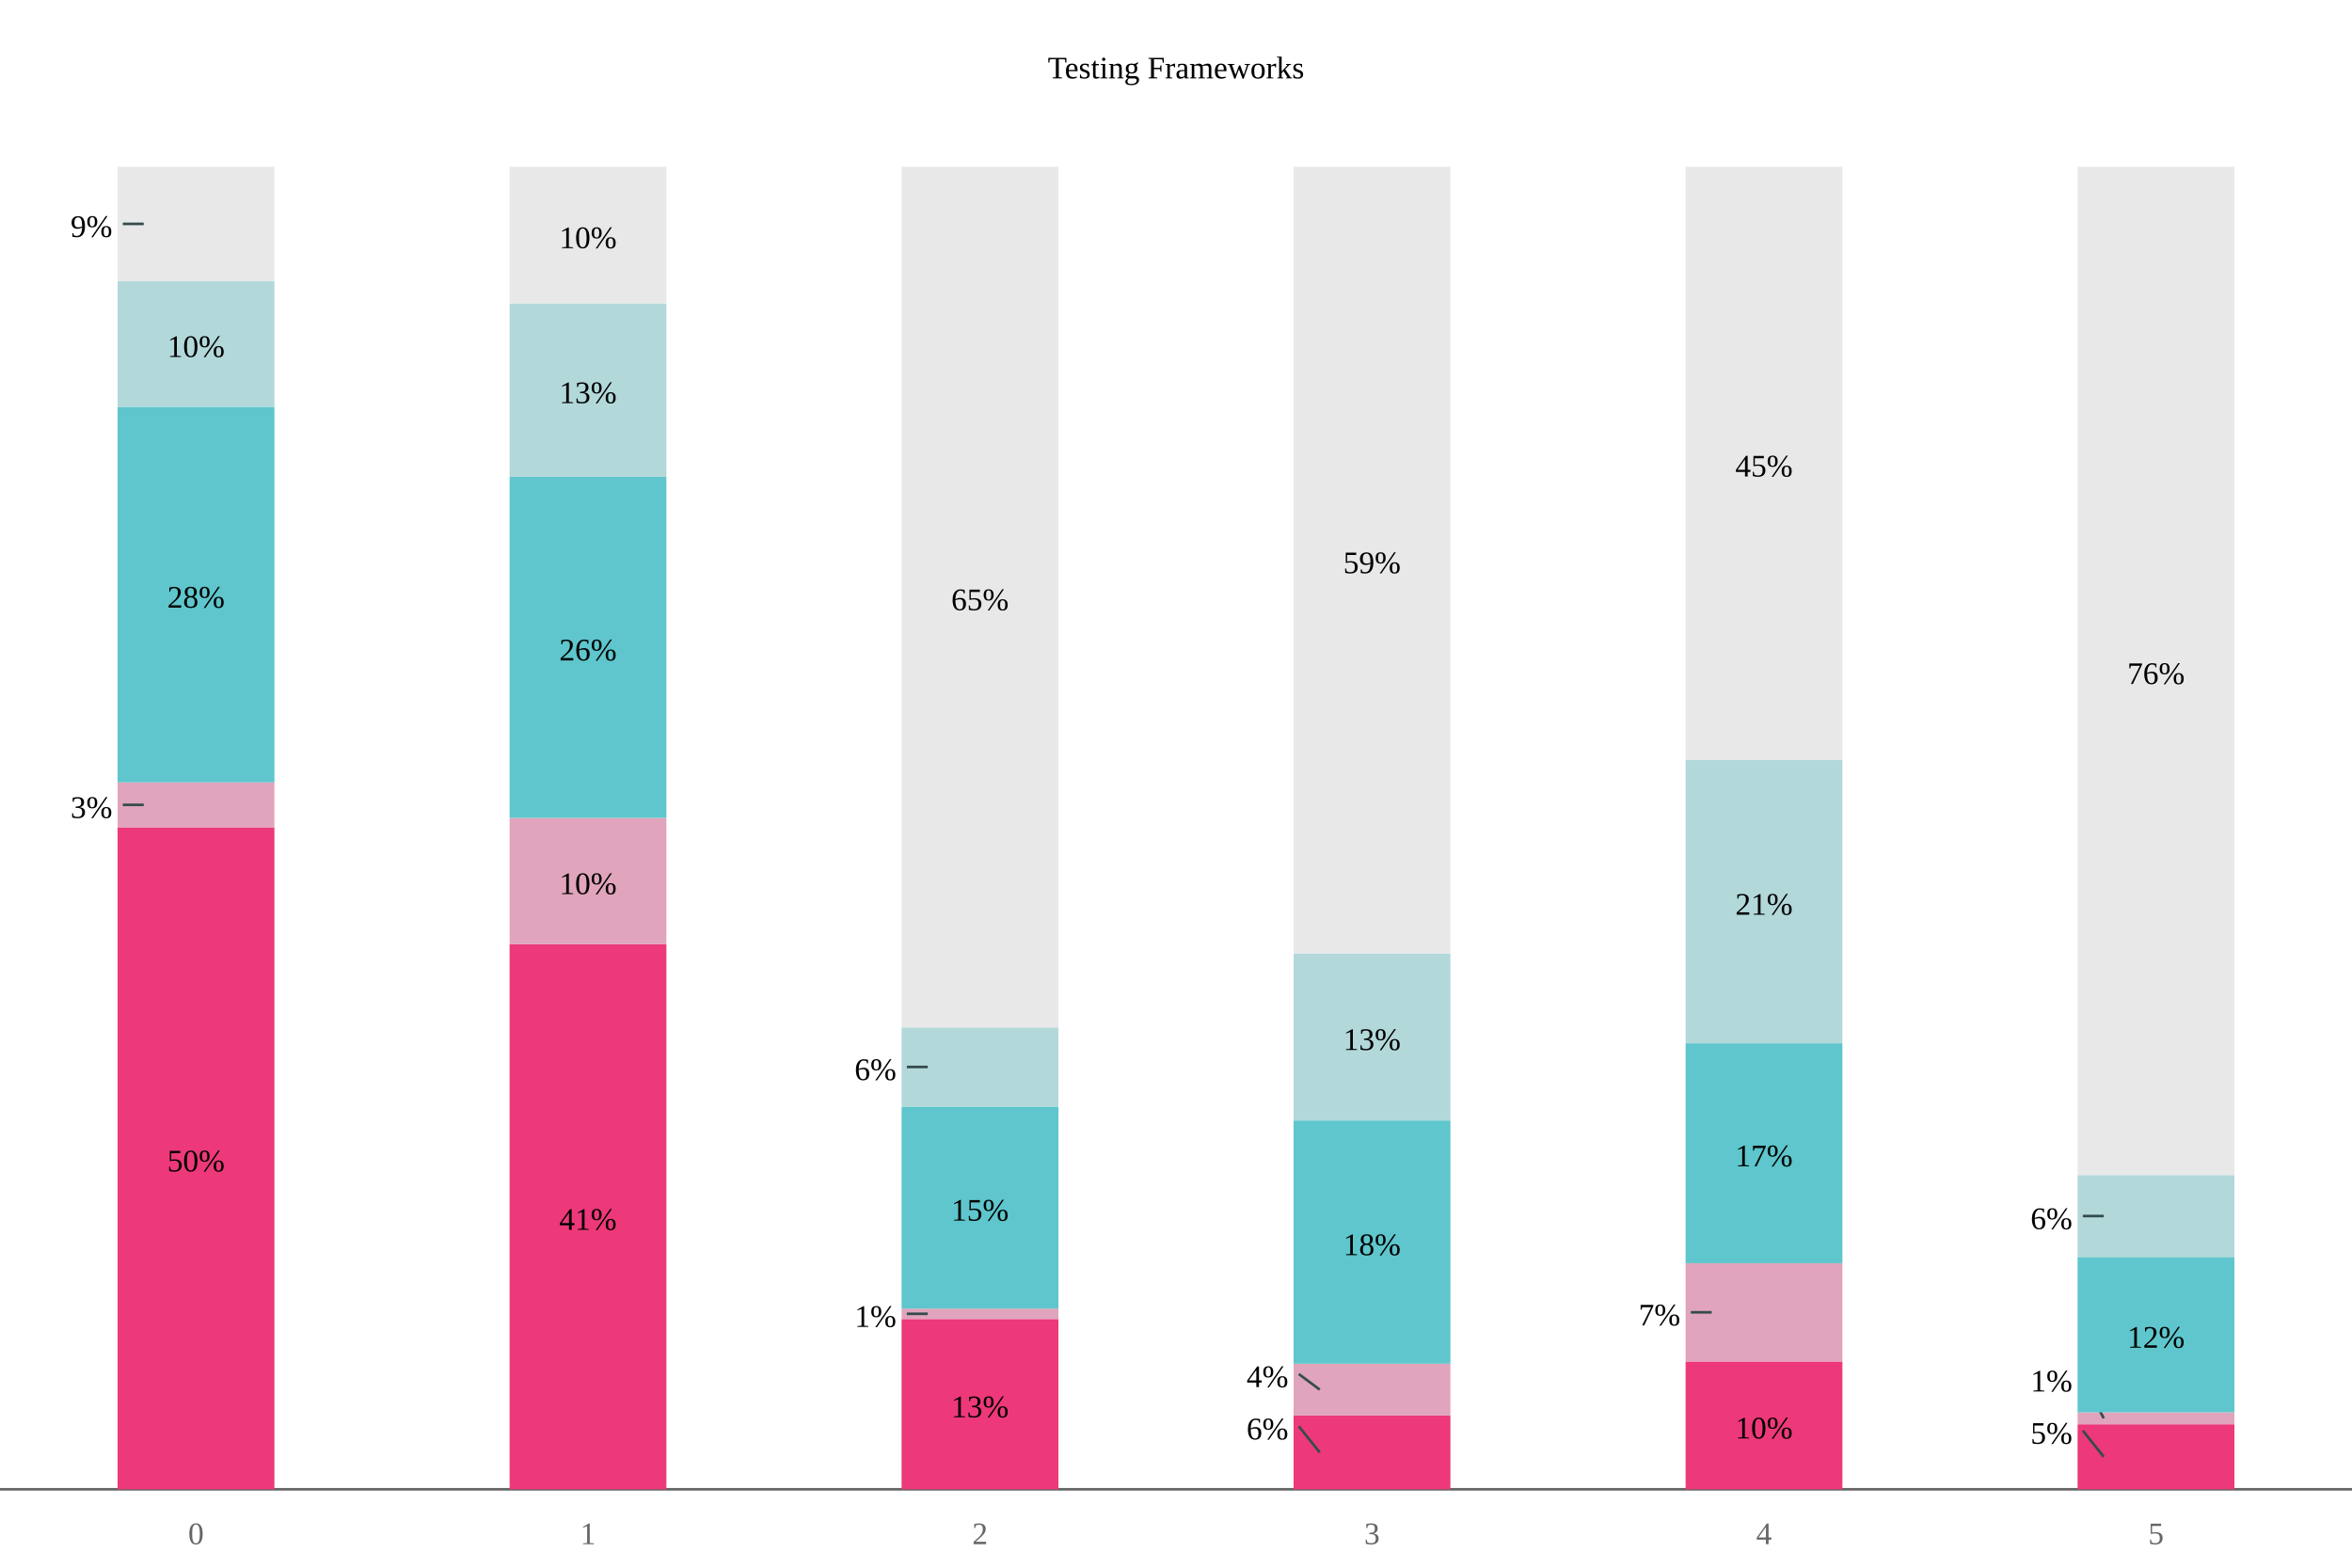
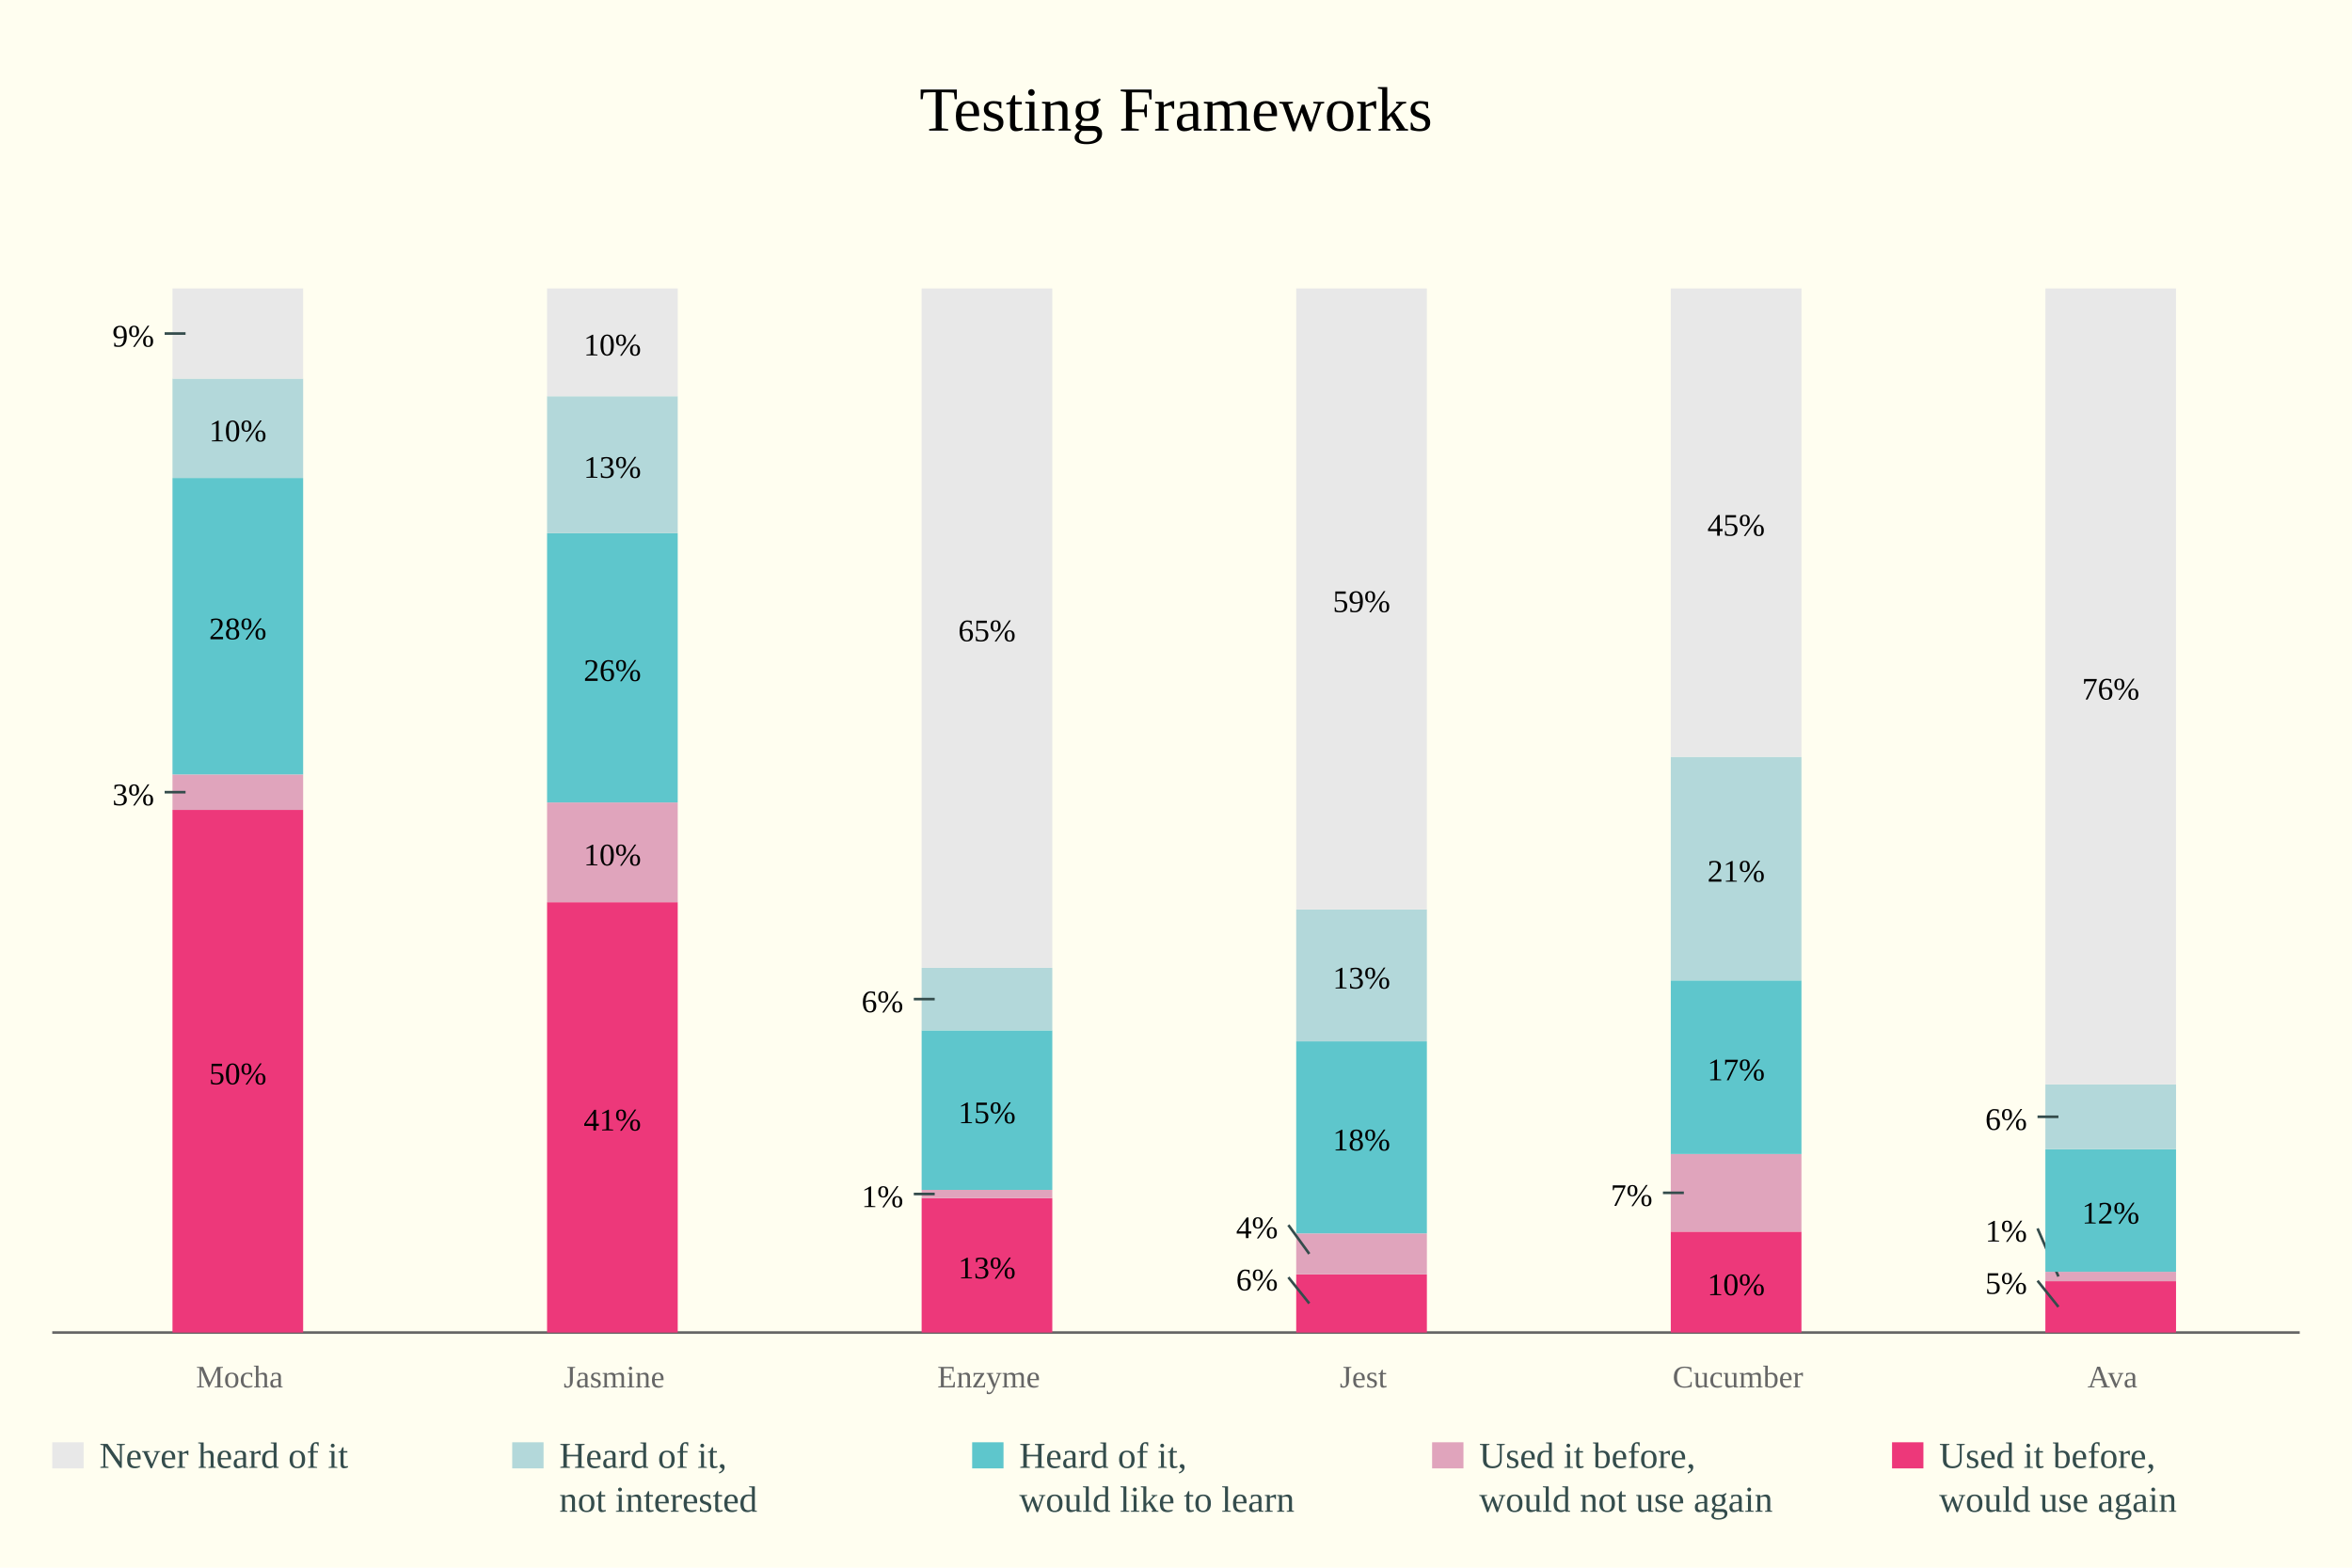
- <svg class="recharts-surface" width="900" height="600" viewbox="0 0 900 600" version="1.1" data-reactid="860">
-   <g class="recharts-layer recharts-x-axis" data-reactid="861">
-     <g class="recharts-layer recharts-cartesian-axis" data-reactid="862">
-       <line class="recharts-cartesian-axis-line" width="900" height="30" x="0" y="570" stroke="#666" fill="none" x1="0" y1="570" x2="900" y2="570" data-reactid="863" />
-       <g class="recharts-cartesian-axis-ticks" data-reactid="864">
-         <g class="recharts-cartesian-axis-tick" data-reactid="865">
-           <text dy="15" text-anchor="middle" width="900" height="30" x="75" y="576" stroke="none" fill="#666" class="recharts-cartesian-axis-tick-value" data-reactid="866">0</text>
-         </g>
-         <g class="recharts-cartesian-axis-tick" data-reactid="867">
-           <text dy="15" text-anchor="middle" width="900" height="30" x="225" y="576" stroke="none" fill="#666" class="recharts-cartesian-axis-tick-value" data-reactid="868">1</text>
-         </g>
-         <g class="recharts-cartesian-axis-tick" data-reactid="869">
-           <text dy="15" text-anchor="middle" width="900" height="30" x="375" y="576" stroke="none" fill="#666" class="recharts-cartesian-axis-tick-value" data-reactid="870">2</text>
-         </g>
-         <g class="recharts-cartesian-axis-tick" data-reactid="871">
-           <text dy="15" text-anchor="middle" width="900" height="30" x="525" y="576" stroke="none" fill="#666" class="recharts-cartesian-axis-tick-value" data-reactid="872">3</text>
-         </g>
-         <g class="recharts-cartesian-axis-tick" data-reactid="873">
-           <text dy="15" text-anchor="middle" width="900" height="30" x="675" y="576" stroke="none" fill="#666" class="recharts-cartesian-axis-tick-value" data-reactid="874">4</text>
-         </g>
-         <g class="recharts-cartesian-axis-tick" data-reactid="875">
-           <text dy="15" text-anchor="middle" width="900" height="30" x="825" y="576" stroke="none" fill="#666" class="recharts-cartesian-axis-tick-value" data-reactid="876">5</text>
+ <svg class="recharts-surface" width="900" height="600" viewbox="0 0 900 600" version="1.1" data-reactid="990">
+   <rect x="0" y="0" width="100%" height="100%" fill="#fffef0" />
+   <g class="recharts-layer recharts-x-axis" data-reactid="991">
+     <g class="recharts-layer recharts-cartesian-axis" data-reactid="992">
+       <line class="recharts-cartesian-axis-line" width="860" height="30" x="20" y="510" stroke="#666" fill="none" x1="20" y1="510" x2="880" y2="510" data-reactid="993" />
+       <g class="recharts-cartesian-axis-ticks" data-reactid="994">
+         <g class="recharts-cartesian-axis-tick" data-reactid="995">
+           <text dy="15" text-anchor="middle" width="860" height="30" x="91.667" y="516" stroke="none" fill="#666" class="recharts-cartesian-axis-tick-value" data-reactid="996">Mocha</text>
+         </g>
+         <g class="recharts-cartesian-axis-tick" data-reactid="997">
+           <text dy="15" text-anchor="middle" width="860" height="30" x="235" y="516" stroke="none" fill="#666" class="recharts-cartesian-axis-tick-value" data-reactid="998">Jasmine</text>
+         </g>
+         <g class="recharts-cartesian-axis-tick" data-reactid="999">
+           <text dy="15" text-anchor="middle" width="860" height="30" x="378.333" y="516" stroke="none" fill="#666" class="recharts-cartesian-axis-tick-value" data-reactid="1000">Enzyme</text>
+         </g>
+         <g class="recharts-cartesian-axis-tick" data-reactid="1001">
+           <text dy="15" text-anchor="middle" width="860" height="30" x="521.667" y="516" stroke="none" fill="#666" class="recharts-cartesian-axis-tick-value" data-reactid="1002">Jest</text>
+         </g>
+         <g class="recharts-cartesian-axis-tick" data-reactid="1003">
+           <text dy="15" text-anchor="middle" width="860" height="30" x="665" y="516" stroke="none" fill="#666" class="recharts-cartesian-axis-tick-value" data-reactid="1004">Cucumber</text>
+         </g>
+         <g class="recharts-cartesian-axis-tick" data-reactid="1005">
+           <text dy="15" text-anchor="middle" width="860" height="30" x="808.333" y="516" stroke="none" fill="#666" class="recharts-cartesian-axis-tick-value" data-reactid="1006">Ava</text>
        </g>
      </g>
    </g>
  </g>
-   <g class="recharts-layer recharts-bar-graphical" data-reactid="877">
-     <g class="recharts-layer recharts-bar use-again" data-reactid="878">
-       <g class="recharts-layer recharts-bar-rectangles" data-reactid="879">
-         <g style="transform-origin:center bottom;" data-reactid="880">
-           <path fill="#ed387a" x="45" y="316.635" width="60" height="253.365" stroke="none" stroke-width="1" stroke-dasharray="none" class="recharts-rectangle recharts-bar-rectangle" d="M 45,316.635 h 60 v 253.365 h -60 Z" data-reactid="881" />
-         </g>
-         <g style="transform-origin:center bottom;" data-reactid="882">
-           <path fill="#ed387a" x="195" y="361.38" width="60" height="208.62" stroke="none" stroke-width="1" stroke-dasharray="none" class="recharts-rectangle recharts-bar-rectangle" d="M 195,361.38 h 60 v 208.62 h -60 Z" data-reactid="883" />
-         </g>
-         <g style="transform-origin:center bottom;" data-reactid="884">
-           <path fill="#ed387a" x="345" y="504.83" width="60" height="65.17" stroke="none" stroke-width="1" stroke-dasharray="none" class="recharts-rectangle recharts-bar-rectangle" d="M 345,504.83 h 60 v 65.17 h -60 Z" data-reactid="885" />
-         </g>
-         <g style="transform-origin:center bottom;" data-reactid="886">
-           <path fill="#ed387a" x="495" y="541.785" width="60" height="28.215" stroke="none" stroke-width="1" stroke-dasharray="none" class="recharts-rectangle recharts-bar-rectangle" d="M 495,541.785 h 60 v 28.215 h -60 Z" data-reactid="887" />
-         </g>
-         <g style="transform-origin:center bottom;" data-reactid="888">
-           <path fill="#ed387a" x="645" y="521.075" width="60" height="48.925" stroke="none" stroke-width="1" stroke-dasharray="none" class="recharts-rectangle recharts-bar-rectangle" d="M 645,521.075 h 60 v 48.925 h -60 Z" data-reactid="889" />
-         </g>
-         <g style="transform-origin:center bottom;" data-reactid="890">
-           <path fill="#ed387a" x="795" y="545.11" width="60" height="24.89" stroke="none" stroke-width="1" stroke-dasharray="none" class="recharts-rectangle recharts-bar-rectangle" d="M 795,545.11 h 60 v 24.89 h -60 Z" data-reactid="891" />
-         </g>
-       </g>
-       <g class="recharts-layer recharts-bar-rectangle-labels" data-reactid="892">
-         <g class="recharts-layer recharts-bar-labels" data-reactid="893">
-           <g class="recharts-cartesian-bar-label" data-reactid="894">
-             <text class="label" x="75" y="448.317" text-anchor="middle" data-reactid="895">50%</text>
-           </g>
-           <g class="recharts-cartesian-bar-label" data-reactid="896">
-             <text class="label" x="225" y="470.69" text-anchor="middle" data-reactid="897">41%</text>
-           </g>
-           <g class="recharts-cartesian-bar-label" data-reactid="898">
-             <text class="label" x="375" y="542.415" text-anchor="middle" data-reactid="899">13%</text>
-           </g>
-           <g class="recharts-cartesian-bar-label" data-reactid="900">
-             <text class="label" x="485" y="550.892" text-anchor="middle" data-reactid="901">6%</text>
-             <line x1="497" y1="545.892" x2="505" y2="555.892" stroke="#344c4c" stroke-width="1" data-reactid="902" />
-           </g>
-           <g class="recharts-cartesian-bar-label" data-reactid="903">
-             <text class="label" x="675" y="550.538" text-anchor="middle" data-reactid="904">10%</text>
-           </g>
-           <g class="recharts-cartesian-bar-label" data-reactid="905">
-             <text class="label" x="785" y="552.555" text-anchor="middle" data-reactid="906">5%</text>
-             <line x1="797" y1="547.555" x2="805" y2="557.555" stroke="#344c4c" stroke-width="1" data-reactid="907" />
-           </g>
-         </g>
-       </g>
-     </g>
-     <g class="recharts-layer recharts-bar not-use-again" data-reactid="908">
-       <g class="recharts-layer recharts-bar-rectangles" data-reactid="909">
-         <g style="transform-origin:center bottom;" data-reactid="910">
-           <path fill="#e0a4bc" x="45" y="299.44" width="60" height="17.195" stroke="none" stroke-width="1" stroke-dasharray="none" class="recharts-rectangle recharts-bar-rectangle" d="M 45,299.44 h 60 v 17.195 h -60 Z" data-reactid="911" />
-         </g>
-         <g style="transform-origin:center bottom;" data-reactid="912">
-           <path fill="#e0a4bc" x="195" y="313.025" width="60" height="48.355" stroke="none" stroke-width="1" stroke-dasharray="none" class="recharts-rectangle recharts-bar-rectangle" d="M 195,313.025 h 60 v 48.355 h -60 Z" data-reactid="913" />
-         </g>
-         <g style="transform-origin:center bottom;" data-reactid="914">
-           <path fill="#e0a4bc" x="345" y="500.84" width="60" height="3.99" stroke="none" stroke-width="1" stroke-dasharray="none" class="recharts-rectangle recharts-bar-rectangle" d="M 345,500.84 h 60 v 3.99 h -60 Z" data-reactid="915" />
-         </g>
-         <g style="transform-origin:center bottom;" data-reactid="916">
-           <path fill="#e0a4bc" x="495" y="521.93" width="60" height="19.855" stroke="none" stroke-width="1" stroke-dasharray="none" class="recharts-rectangle recharts-bar-rectangle" d="M 495,521.93 h 60 v 19.855 h -60 Z" data-reactid="917" />
-         </g>
-         <g style="transform-origin:center bottom;" data-reactid="918">
-           <path fill="#e0a4bc" x="645" y="483.455" width="60" height="37.62" stroke="none" stroke-width="1" stroke-dasharray="none" class="recharts-rectangle recharts-bar-rectangle" d="M 645,483.455 h 60 v 37.62 h -60 Z" data-reactid="919" />
-         </g>
-         <g style="transform-origin:center bottom;" data-reactid="920">
-           <path fill="#e0a4bc" x="795" y="540.55" width="60" height="4.56" stroke="none" stroke-width="1" stroke-dasharray="none" class="recharts-rectangle recharts-bar-rectangle" d="M 795,540.55 h 60 v 4.56 h -60 Z" data-reactid="921" />
-         </g>
-       </g>
-       <g class="recharts-layer recharts-bar-rectangle-labels" data-reactid="922">
-         <g class="recharts-layer recharts-bar-labels" data-reactid="923">
-           <g class="recharts-cartesian-bar-label" data-reactid="924">
-             <text class="label" x="35" y="313.038" text-anchor="middle" data-reactid="925">3%</text>
-             <line x1="47" y1="308.038" x2="55" y2="308.038" stroke="#344c4c" stroke-width="1" data-reactid="926" />
-           </g>
-           <g class="recharts-cartesian-bar-label" data-reactid="927">
-             <text class="label" x="225" y="342.202" text-anchor="middle" data-reactid="928">10%</text>
-           </g>
-           <g class="recharts-cartesian-bar-label" data-reactid="929">
-             <text class="label" x="335" y="507.835" text-anchor="middle" data-reactid="930">1%</text>
-             <line x1="347" y1="502.835" x2="355" y2="502.835" stroke="#344c4c" stroke-width="1" data-reactid="931" />
-           </g>
-           <g class="recharts-cartesian-bar-label" data-reactid="932">
-             <text class="label" x="485" y="530.892" text-anchor="middle" data-reactid="933">4%</text>
-             <line x1="497" y1="525.892" x2="505" y2="531.857" stroke="#344c4c" stroke-width="1" data-reactid="934" />
-           </g>
-           <g class="recharts-cartesian-bar-label" data-reactid="935">
-             <text class="label" x="635" y="507.265" text-anchor="middle" data-reactid="936">7%</text>
-             <line x1="647" y1="502.265" x2="655" y2="502.265" stroke="#344c4c" stroke-width="1" data-reactid="937" />
-           </g>
-           <g class="recharts-cartesian-bar-label" data-reactid="938">
-             <text class="label" x="785" y="532.555" text-anchor="middle" data-reactid="939">1%</text>
-             <line x1="797" y1="527.555" x2="805" y2="542.83" stroke="#344c4c" stroke-width="1" data-reactid="940" />
-           </g>
-         </g>
-       </g>
-     </g>
-     <g class="recharts-layer recharts-bar want-to-learn" data-reactid="941">
-       <g class="recharts-layer recharts-bar-rectangles" data-reactid="942">
-         <g style="transform-origin:center bottom;" data-reactid="943">
-           <path fill="#5ec6cc" x="45" y="155.705" width="60" height="143.735" stroke="none" stroke-width="1" stroke-dasharray="none" class="recharts-rectangle recharts-bar-rectangle" d="M 45,155.705 h 60 v 143.735 h -60 Z" data-reactid="944" />
-         </g>
-         <g style="transform-origin:center bottom;" data-reactid="945">
-           <path fill="#5ec6cc" x="195" y="182.495" width="60" height="130.53" stroke="none" stroke-width="1" stroke-dasharray="none" class="recharts-rectangle recharts-bar-rectangle" d="M 195,182.495 h 60 v 130.53 h -60 Z" data-reactid="946" />
-         </g>
-         <g style="transform-origin:center bottom;" data-reactid="947">
-           <path fill="#5ec6cc" x="345" y="423.51" width="60" height="77.33" stroke="none" stroke-width="1" stroke-dasharray="none" class="recharts-rectangle recharts-bar-rectangle" d="M 345,423.51 h 60 v 77.33 h -60 Z" data-reactid="948" />
-         </g>
-         <g style="transform-origin:center bottom;" data-reactid="949">
-           <path fill="#5ec6cc" x="495" y="428.83" width="60" height="93.1" stroke="none" stroke-width="1" stroke-dasharray="none" class="recharts-rectangle recharts-bar-rectangle" d="M 495,428.83 h 60 v 93.1 h -60 Z" data-reactid="950" />
-         </g>
-         <g style="transform-origin:center bottom;" data-reactid="951">
-           <path fill="#5ec6cc" x="645" y="399.285" width="60" height="84.17" stroke="none" stroke-width="1" stroke-dasharray="none" class="recharts-rectangle recharts-bar-rectangle" d="M 645,399.285 h 60 v 84.17 h -60 Z" data-reactid="952" />
-         </g>
-         <g style="transform-origin:center bottom;" data-reactid="953">
-           <path fill="#5ec6cc" x="795" y="481.08" width="60" height="59.47" stroke="none" stroke-width="1" stroke-dasharray="none" class="recharts-rectangle recharts-bar-rectangle" d="M 795,481.08 h 60 v 59.47 h -60 Z" data-reactid="954" />
-         </g>
-       </g>
-       <g class="recharts-layer recharts-bar-rectangle-labels" data-reactid="955">
-         <g class="recharts-layer recharts-bar-labels" data-reactid="956">
-           <g class="recharts-cartesian-bar-label" data-reactid="957">
-             <text class="label" x="75" y="232.572" text-anchor="middle" data-reactid="958">28%</text>
-           </g>
-           <g class="recharts-cartesian-bar-label" data-reactid="959">
-             <text class="label" x="225" y="252.76" text-anchor="middle" data-reactid="960">26%</text>
-           </g>
-           <g class="recharts-cartesian-bar-label" data-reactid="961">
-             <text class="label" x="375" y="467.175" text-anchor="middle" data-reactid="962">15%</text>
-           </g>
-           <g class="recharts-cartesian-bar-label" data-reactid="963">
-             <text class="label" x="525" y="480.38" text-anchor="middle" data-reactid="964">18%</text>
-           </g>
-           <g class="recharts-cartesian-bar-label" data-reactid="965">
-             <text class="label" x="675" y="446.37" text-anchor="middle" data-reactid="966">17%</text>
-           </g>
-           <g class="recharts-cartesian-bar-label" data-reactid="967">
-             <text class="label" x="825" y="515.815" text-anchor="middle" data-reactid="968">12%</text>
-           </g>
-         </g>
-       </g>
-     </g>
-     <g class="recharts-layer recharts-bar not-interested" data-reactid="969">
-       <g class="recharts-layer recharts-bar-rectangles" data-reactid="970">
-         <g style="transform-origin:center bottom;" data-reactid="971">
-           <path fill="#b3d8da" x="45" y="107.54" width="60" height="48.165" stroke="none" stroke-width="1" stroke-dasharray="none" class="recharts-rectangle recharts-bar-rectangle" d="M 45,107.54 h 60 v 48.165 h -60 Z" data-reactid="972" />
-         </g>
-         <g style="transform-origin:center bottom;" data-reactid="973">
-           <path fill="#b3d8da" x="195" y="116.09" width="60" height="66.405" stroke="none" stroke-width="1" stroke-dasharray="none" class="recharts-rectangle recharts-bar-rectangle" d="M 195,116.09 h 60 v 66.405 h -60 Z" data-reactid="974" />
-         </g>
-         <g style="transform-origin:center bottom;" data-reactid="975">
-           <path fill="#b3d8da" x="345" y="393.205" width="60" height="30.305" stroke="none" stroke-width="1" stroke-dasharray="none" class="recharts-rectangle recharts-bar-rectangle" d="M 345,393.205 h 60 v 30.305 h -60 Z" data-reactid="976" />
-         </g>
-         <g style="transform-origin:center bottom;" data-reactid="977">
-           <path fill="#b3d8da" x="495" y="364.895" width="60" height="63.935" stroke="none" stroke-width="1" stroke-dasharray="none" class="recharts-rectangle recharts-bar-rectangle" d="M 495,364.895 h 60 v 63.935 h -60 Z" data-reactid="978" />
-         </g>
-         <g style="transform-origin:center bottom;" data-reactid="979">
-           <path fill="#b3d8da" x="645" y="290.89" width="60" height="108.395" stroke="none" stroke-width="1" stroke-dasharray="none" class="recharts-rectangle recharts-bar-rectangle" d="M 645,290.89 h 60 v 108.395 h -60 Z" data-reactid="980" />
-         </g>
-         <g style="transform-origin:center bottom;" data-reactid="981">
-           <path fill="#b3d8da" x="795" y="449.73" width="60" height="31.35" stroke="none" stroke-width="1" stroke-dasharray="none" class="recharts-rectangle recharts-bar-rectangle" d="M 795,449.73 h 60 v 31.35 h -60 Z" data-reactid="982" />
-         </g>
-       </g>
-       <g class="recharts-layer recharts-bar-rectangle-labels" data-reactid="983">
-         <g class="recharts-layer recharts-bar-labels" data-reactid="984">
-           <g class="recharts-cartesian-bar-label" data-reactid="985">
-             <text class="label" x="75" y="136.622" text-anchor="middle" data-reactid="986">10%</text>
-           </g>
-           <g class="recharts-cartesian-bar-label" data-reactid="987">
-             <text class="label" x="225" y="154.292" text-anchor="middle" data-reactid="988">13%</text>
-           </g>
-           <g class="recharts-cartesian-bar-label" data-reactid="989">
-             <text class="label" x="335" y="413.358" text-anchor="middle" data-reactid="990">6%</text>
-             <line x1="347" y1="408.358" x2="355" y2="408.358" stroke="#344c4c" stroke-width="1" data-reactid="991" />
-           </g>
-           <g class="recharts-cartesian-bar-label" data-reactid="992">
-             <text class="label" x="525" y="401.862" text-anchor="middle" data-reactid="993">13%</text>
-           </g>
-           <g class="recharts-cartesian-bar-label" data-reactid="994">
-             <text class="label" x="675" y="350.087" text-anchor="middle" data-reactid="995">21%</text>
-           </g>
-           <g class="recharts-cartesian-bar-label" data-reactid="996">
-             <text class="label" x="785" y="470.405" text-anchor="middle" data-reactid="997">6%</text>
-             <line x1="797" y1="465.405" x2="805" y2="465.405" stroke="#344c4c" stroke-width="1" data-reactid="998" />
-           </g>
-         </g>
-       </g>
-     </g>
-     <g class="recharts-layer recharts-bar never-heard" data-reactid="999">
-       <g class="recharts-layer recharts-bar-rectangles" data-reactid="1000">
-         <g style="transform-origin:center bottom;" data-reactid="1001">
-           <path fill="#e8e8e8" x="45" y="63.84" width="60" height="43.7" stroke="none" stroke-width="1" stroke-dasharray="none" class="recharts-rectangle recharts-bar-rectangle" d="M 45,63.84 h 60 v 43.7 h -60 Z" data-reactid="1002" />
-         </g>
-         <g style="transform-origin:center bottom;" data-reactid="1003">
-           <path fill="#e8e8e8" x="195" y="63.84" width="60" height="52.25" stroke="none" stroke-width="1" stroke-dasharray="none" class="recharts-rectangle recharts-bar-rectangle" d="M 195,63.84 h 60 v 52.25 h -60 Z" data-reactid="1004" />
-         </g>
-         <g style="transform-origin:center bottom;" data-reactid="1005">
-           <path fill="#e8e8e8" x="345" y="63.84" width="60" height="329.365" stroke="none" stroke-width="1" stroke-dasharray="none" class="recharts-rectangle recharts-bar-rectangle" d="M 345,63.84 h 60 v 329.365 h -60 Z" data-reactid="1006" />
-         </g>
-         <g style="transform-origin:center bottom;" data-reactid="1007">
-           <path fill="#e8e8e8" x="495" y="63.84" width="60" height="301.055" stroke="none" stroke-width="1" stroke-dasharray="none" class="recharts-rectangle recharts-bar-rectangle" d="M 495,63.84 h 60 v 301.055 h -60 Z" data-reactid="1008" />
-         </g>
-         <g style="transform-origin:center bottom;" data-reactid="1009">
-           <path fill="#e8e8e8" x="645" y="63.84" width="60" height="227.05" stroke="none" stroke-width="1" stroke-dasharray="none" class="recharts-rectangle recharts-bar-rectangle" d="M 645,63.84 h 60 v 227.05 h -60 Z" data-reactid="1010" />
-         </g>
-         <g style="transform-origin:center bottom;" data-reactid="1011">
-           <path fill="#e8e8e8" x="795" y="63.84" width="60" height="385.89" stroke="none" stroke-width="1" stroke-dasharray="none" class="recharts-rectangle recharts-bar-rectangle" d="M 795,63.84 h 60 v 385.89 h -60 Z" data-reactid="1012" />
-         </g>
-       </g>
-       <g class="recharts-layer recharts-bar-rectangle-labels" data-reactid="1013">
-         <g class="recharts-layer recharts-bar-labels" data-reactid="1014">
-           <g class="recharts-cartesian-bar-label" data-reactid="1015">
-             <text class="label" x="35" y="90.69" text-anchor="middle" data-reactid="1016">9%</text>
-             <line x1="47" y1="85.69" x2="55" y2="85.69" stroke="#344c4c" stroke-width="1" data-reactid="1017" />
-           </g>
-           <g class="recharts-cartesian-bar-label" data-reactid="1018">
-             <text class="label" x="225" y="94.965" text-anchor="middle" data-reactid="1019">10%</text>
-           </g>
-           <g class="recharts-cartesian-bar-label" data-reactid="1020">
-             <text class="label" x="375" y="233.523" text-anchor="middle" data-reactid="1021">65%</text>
-           </g>
-           <g class="recharts-cartesian-bar-label" data-reactid="1022">
-             <text class="label" x="525" y="219.367" text-anchor="middle" data-reactid="1023">59%</text>
-           </g>
+   <g class="recharts-layer recharts-bar-graphical" data-reactid="1007">
+     <g class="recharts-layer recharts-bar use-again" data-reactid="1008">
+       <g class="recharts-layer recharts-bar-rectangles" data-reactid="1009">
+         <g style="transform-origin:center bottom;" data-reactid="1010">
+           <path fill="#ed387a" x="66" y="309.975" width="50" height="200.025" stroke="none" stroke-width="1" stroke-dasharray="none" class="recharts-rectangle recharts-bar-rectangle" d="M 66,309.975 h 50 v 200.025 h -50 Z" data-reactid="1011" />
+         </g>
+         <g style="transform-origin:center bottom;" data-reactid="1012">
+           <path fill="#ed387a" x="209.333" y="345.3" width="50" height="164.7" stroke="none" stroke-width="1" stroke-dasharray="none" class="recharts-rectangle recharts-bar-rectangle" d="M 209.333,345.3 h 50 v 164.7 h -50 Z" data-reactid="1013" />
+         </g>
+         <g style="transform-origin:center bottom;" data-reactid="1014">
+           <path fill="#ed387a" x="352.667" y="458.55" width="50" height="51.45" stroke="none" stroke-width="1" stroke-dasharray="none" class="recharts-rectangle recharts-bar-rectangle" d="M 352.667,458.55 h 50 v 51.45 h -50 Z" data-reactid="1015" />
+         </g>
+         <g style="transform-origin:center bottom;" data-reactid="1016">
+           <path fill="#ed387a" x="496" y="487.725" width="50" height="22.275" stroke="none" stroke-width="1" stroke-dasharray="none" class="recharts-rectangle recharts-bar-rectangle" d="M 496,487.725 h 50 v 22.275 h -50 Z" data-reactid="1017" />
+         </g>
+         <g style="transform-origin:center bottom;" data-reactid="1018">
+           <path fill="#ed387a" x="639.333" y="471.375" width="50" height="38.625" stroke="none" stroke-width="1" stroke-dasharray="none" class="recharts-rectangle recharts-bar-rectangle" d="M 639.333,471.375 h 50 v 38.625 h -50 Z" data-reactid="1019" />
+         </g>
+         <g style="transform-origin:center bottom;" data-reactid="1020">
+           <path fill="#ed387a" x="782.667" y="490.35" width="50" height="19.65" stroke="none" stroke-width="1" stroke-dasharray="none" class="recharts-rectangle recharts-bar-rectangle" d="M 782.667,490.35 h 50 v 19.65 h -50 Z" data-reactid="1021" />
+         </g>
+       </g>
+       <g class="recharts-layer recharts-bar-rectangle-labels" data-reactid="1022">
+         <g class="recharts-layer recharts-bar-labels" data-reactid="1023">
          <g class="recharts-cartesian-bar-label" data-reactid="1024">
-             <text class="label" x="675" y="182.365" text-anchor="middle" data-reactid="1025">45%</text>
+             <text class="label" x="91" y="414.988" text-anchor="middle" data-reactid="1025">50%</text>
          </g>
          <g class="recharts-cartesian-bar-label" data-reactid="1026">
-             <text class="label" x="825" y="261.785" text-anchor="middle" data-reactid="1027">76%</text>
+             <text class="label" x="234.333" y="432.65" text-anchor="middle" data-reactid="1027">41%</text>
+           </g>
+           <g class="recharts-cartesian-bar-label" data-reactid="1028">
+             <text class="label" x="377.667" y="489.275" text-anchor="middle" data-reactid="1029">13%</text>
+           </g>
+           <g class="recharts-cartesian-bar-label" data-reactid="1030">
+             <text class="label" x="481" y="493.863" text-anchor="middle" data-reactid="1031">6%</text>
+             <line x1="493" y1="488.863" x2="501" y2="498.863" stroke="#344c4c" stroke-width="1" data-reactid="1032" />
+           </g>
+           <g class="recharts-cartesian-bar-label" data-reactid="1033">
+             <text class="label" x="664.333" y="495.688" text-anchor="middle" data-reactid="1034">10%</text>
+           </g>
+           <g class="recharts-cartesian-bar-label" data-reactid="1035">
+             <text class="label" x="767.667" y="495.175" text-anchor="middle" data-reactid="1036">5%</text>
+             <line x1="779.667" y1="490.175" x2="787.667" y2="500.175" stroke="#344c4c" stroke-width="1" data-reactid="1037" />
+           </g>
+         </g>
+       </g>
+     </g>
+     <g class="recharts-layer recharts-bar not-use-again" data-reactid="1038">
+       <g class="recharts-layer recharts-bar-rectangles" data-reactid="1039">
+         <g style="transform-origin:center bottom;" data-reactid="1040">
+           <path fill="#e0a4bc" x="66" y="296.4" width="50" height="13.575" stroke="none" stroke-width="1" stroke-dasharray="none" class="recharts-rectangle recharts-bar-rectangle" d="M 66,296.4 h 50 v 13.575 h -50 Z" data-reactid="1041" />
+         </g>
+         <g style="transform-origin:center bottom;" data-reactid="1042">
+           <path fill="#e0a4bc" x="209.333" y="307.125" width="50" height="38.175" stroke="none" stroke-width="1" stroke-dasharray="none" class="recharts-rectangle recharts-bar-rectangle" d="M 209.333,307.125 h 50 v 38.175 h -50 Z" data-reactid="1043" />
+         </g>
+         <g style="transform-origin:center bottom;" data-reactid="1044">
+           <path fill="#e0a4bc" x="352.667" y="455.4" width="50" height="3.15" stroke="none" stroke-width="1" stroke-dasharray="none" class="recharts-rectangle recharts-bar-rectangle" d="M 352.667,455.4 h 50 v 3.15 h -50 Z" data-reactid="1045" />
+         </g>
+         <g style="transform-origin:center bottom;" data-reactid="1046">
+           <path fill="#e0a4bc" x="496" y="472.05" width="50" height="15.675" stroke="none" stroke-width="1" stroke-dasharray="none" class="recharts-rectangle recharts-bar-rectangle" d="M 496,472.05 h 50 v 15.675 h -50 Z" data-reactid="1047" />
+         </g>
+         <g style="transform-origin:center bottom;" data-reactid="1048">
+           <path fill="#e0a4bc" x="639.333" y="441.675" width="50" height="29.7" stroke="none" stroke-width="1" stroke-dasharray="none" class="recharts-rectangle recharts-bar-rectangle" d="M 639.333,441.675 h 50 v 29.7 h -50 Z" data-reactid="1049" />
+         </g>
+         <g style="transform-origin:center bottom;" data-reactid="1050">
+           <path fill="#e0a4bc" x="782.667" y="486.75" width="50" height="3.6" stroke="none" stroke-width="1" stroke-dasharray="none" class="recharts-rectangle recharts-bar-rectangle" d="M 782.667,486.75 h 50 v 3.6 h -50 Z" data-reactid="1051" />
+         </g>
+       </g>
+       <g class="recharts-layer recharts-bar-rectangle-labels" data-reactid="1052">
+         <g class="recharts-layer recharts-bar-labels" data-reactid="1053">
+           <g class="recharts-cartesian-bar-label" data-reactid="1054">
+             <text class="label" x="51" y="308.188" text-anchor="middle" data-reactid="1055">3%</text>
+             <line x1="63" y1="303.188" x2="71" y2="303.188" stroke="#344c4c" stroke-width="1" data-reactid="1056" />
+           </g>
+           <g class="recharts-cartesian-bar-label" data-reactid="1057">
+             <text class="label" x="234.333" y="331.212" text-anchor="middle" data-reactid="1058">10%</text>
+           </g>
+           <g class="recharts-cartesian-bar-label" data-reactid="1059">
+             <text class="label" x="337.667" y="461.975" text-anchor="middle" data-reactid="1060">1%</text>
+             <line x1="349.667" y1="456.975" x2="357.667" y2="456.975" stroke="#344c4c" stroke-width="1" data-reactid="1061" />
+           </g>
+           <g class="recharts-cartesian-bar-label" data-reactid="1062">
+             <text class="label" x="481" y="473.863" text-anchor="middle" data-reactid="1063">4%</text>
+             <line x1="493" y1="468.863" x2="501" y2="479.888" stroke="#344c4c" stroke-width="1" data-reactid="1064" />
+           </g>
+           <g class="recharts-cartesian-bar-label" data-reactid="1065">
+             <text class="label" x="624.333" y="461.525" text-anchor="middle" data-reactid="1066">7%</text>
+             <line x1="636.333" y1="456.525" x2="644.333" y2="456.525" stroke="#344c4c" stroke-width="1" data-reactid="1067" />
+           </g>
+           <g class="recharts-cartesian-bar-label" data-reactid="1068">
+             <text class="label" x="767.667" y="475.175" text-anchor="middle" data-reactid="1069">1%</text>
+             <line x1="779.667" y1="470.175" x2="787.667" y2="488.55" stroke="#344c4c" stroke-width="1" data-reactid="1070" />
+           </g>
+         </g>
+       </g>
+     </g>
+     <g class="recharts-layer recharts-bar want-to-learn" data-reactid="1071">
+       <g class="recharts-layer recharts-bar-rectangles" data-reactid="1072">
+         <g style="transform-origin:center bottom;" data-reactid="1073">
+           <path fill="#5ec6cc" x="66" y="182.925" width="50" height="113.475" stroke="none" stroke-width="1" stroke-dasharray="none" class="recharts-rectangle recharts-bar-rectangle" d="M 66,182.925 h 50 v 113.475 h -50 Z" data-reactid="1074" />
+         </g>
+         <g style="transform-origin:center bottom;" data-reactid="1075">
+           <path fill="#5ec6cc" x="209.333" y="204.075" width="50" height="103.05" stroke="none" stroke-width="1" stroke-dasharray="none" class="recharts-rectangle recharts-bar-rectangle" d="M 209.333,204.075 h 50 v 103.05 h -50 Z" data-reactid="1076" />
+         </g>
+         <g style="transform-origin:center bottom;" data-reactid="1077">
+           <path fill="#5ec6cc" x="352.667" y="394.35" width="50" height="61.05" stroke="none" stroke-width="1" stroke-dasharray="none" class="recharts-rectangle recharts-bar-rectangle" d="M 352.667,394.35 h 50 v 61.05 h -50 Z" data-reactid="1078" />
+         </g>
+         <g style="transform-origin:center bottom;" data-reactid="1079">
+           <path fill="#5ec6cc" x="496" y="398.55" width="50" height="73.5" stroke="none" stroke-width="1" stroke-dasharray="none" class="recharts-rectangle recharts-bar-rectangle" d="M 496,398.55 h 50 v 73.5 h -50 Z" data-reactid="1080" />
+         </g>
+         <g style="transform-origin:center bottom;" data-reactid="1081">
+           <path fill="#5ec6cc" x="639.333" y="375.225" width="50" height="66.45" stroke="none" stroke-width="1" stroke-dasharray="none" class="recharts-rectangle recharts-bar-rectangle" d="M 639.333,375.225 h 50 v 66.45 h -50 Z" data-reactid="1082" />
+         </g>
+         <g style="transform-origin:center bottom;" data-reactid="1083">
+           <path fill="#5ec6cc" x="782.667" y="439.8" width="50" height="46.95" stroke="none" stroke-width="1" stroke-dasharray="none" class="recharts-rectangle recharts-bar-rectangle" d="M 782.667,439.8 h 50 v 46.95 h -50 Z" data-reactid="1084" />
+         </g>
+       </g>
+       <g class="recharts-layer recharts-bar-rectangle-labels" data-reactid="1085">
+         <g class="recharts-layer recharts-bar-labels" data-reactid="1086">
+           <g class="recharts-cartesian-bar-label" data-reactid="1087">
+             <text class="label" x="91" y="244.662" text-anchor="middle" data-reactid="1088">28%</text>
+           </g>
+           <g class="recharts-cartesian-bar-label" data-reactid="1089">
+             <text class="label" x="234.333" y="260.6" text-anchor="middle" data-reactid="1090">26%</text>
+           </g>
+           <g class="recharts-cartesian-bar-label" data-reactid="1091">
+             <text class="label" x="377.667" y="429.875" text-anchor="middle" data-reactid="1092">15%</text>
+           </g>
+           <g class="recharts-cartesian-bar-label" data-reactid="1093">
+             <text class="label" x="521" y="440.3" text-anchor="middle" data-reactid="1094">18%</text>
+           </g>
+           <g class="recharts-cartesian-bar-label" data-reactid="1095">
+             <text class="label" x="664.333" y="413.45" text-anchor="middle" data-reactid="1096">17%</text>
+           </g>
+           <g class="recharts-cartesian-bar-label" data-reactid="1097">
+             <text class="label" x="807.667" y="468.275" text-anchor="middle" data-reactid="1098">12%</text>
+           </g>
+         </g>
+       </g>
+     </g>
+     <g class="recharts-layer recharts-bar not-interested" data-reactid="1099">
+       <g class="recharts-layer recharts-bar-rectangles" data-reactid="1100">
+         <g style="transform-origin:center bottom;" data-reactid="1101">
+           <path fill="#b3d8da" x="66" y="144.9" width="50" height="38.025" stroke="none" stroke-width="1" stroke-dasharray="none" class="recharts-rectangle recharts-bar-rectangle" d="M 66,144.9 h 50 v 38.025 h -50 Z" data-reactid="1102" />
+         </g>
+         <g style="transform-origin:center bottom;" data-reactid="1103">
+           <path fill="#b3d8da" x="209.333" y="151.65" width="50" height="52.425" stroke="none" stroke-width="1" stroke-dasharray="none" class="recharts-rectangle recharts-bar-rectangle" d="M 209.333,151.65 h 50 v 52.425 h -50 Z" data-reactid="1104" />
+         </g>
+         <g style="transform-origin:center bottom;" data-reactid="1105">
+           <path fill="#b3d8da" x="352.667" y="370.425" width="50" height="23.925" stroke="none" stroke-width="1" stroke-dasharray="none" class="recharts-rectangle recharts-bar-rectangle" d="M 352.667,370.425 h 50 v 23.925 h -50 Z" data-reactid="1106" />
+         </g>
+         <g style="transform-origin:center bottom;" data-reactid="1107">
+           <path fill="#b3d8da" x="496" y="348.075" width="50" height="50.475" stroke="none" stroke-width="1" stroke-dasharray="none" class="recharts-rectangle recharts-bar-rectangle" d="M 496,348.075 h 50 v 50.475 h -50 Z" data-reactid="1108" />
+         </g>
+         <g style="transform-origin:center bottom;" data-reactid="1109">
+           <path fill="#b3d8da" x="639.333" y="289.65" width="50" height="85.575" stroke="none" stroke-width="1" stroke-dasharray="none" class="recharts-rectangle recharts-bar-rectangle" d="M 639.333,289.65 h 50 v 85.575 h -50 Z" data-reactid="1110" />
+         </g>
+         <g style="transform-origin:center bottom;" data-reactid="1111">
+           <path fill="#b3d8da" x="782.667" y="415.05" width="50" height="24.75" stroke="none" stroke-width="1" stroke-dasharray="none" class="recharts-rectangle recharts-bar-rectangle" d="M 782.667,415.05 h 50 v 24.75 h -50 Z" data-reactid="1112" />
+         </g>
+       </g>
+       <g class="recharts-layer recharts-bar-rectangle-labels" data-reactid="1113">
+         <g class="recharts-layer recharts-bar-labels" data-reactid="1114">
+           <g class="recharts-cartesian-bar-label" data-reactid="1115">
+             <text class="label" x="91" y="168.912" text-anchor="middle" data-reactid="1116">10%</text>
+           </g>
+           <g class="recharts-cartesian-bar-label" data-reactid="1117">
+             <text class="label" x="234.333" y="182.863" text-anchor="middle" data-reactid="1118">13%</text>
+           </g>
+           <g class="recharts-cartesian-bar-label" data-reactid="1119">
+             <text class="label" x="337.667" y="387.388" text-anchor="middle" data-reactid="1120">6%</text>
+             <line x1="349.667" y1="382.388" x2="357.667" y2="382.388" stroke="#344c4c" stroke-width="1" data-reactid="1121" />
+           </g>
+           <g class="recharts-cartesian-bar-label" data-reactid="1122">
+             <text class="label" x="521" y="378.312" text-anchor="middle" data-reactid="1123">13%</text>
+           </g>
+           <g class="recharts-cartesian-bar-label" data-reactid="1124">
+             <text class="label" x="664.333" y="337.438" text-anchor="middle" data-reactid="1125">21%</text>
+           </g>
+           <g class="recharts-cartesian-bar-label" data-reactid="1126">
+             <text class="label" x="767.667" y="432.425" text-anchor="middle" data-reactid="1127">6%</text>
+             <line x1="779.667" y1="427.425" x2="787.667" y2="427.425" stroke="#344c4c" stroke-width="1" data-reactid="1128" />
+           </g>
+         </g>
+       </g>
+     </g>
+     <g class="recharts-layer recharts-bar never-heard" data-reactid="1129">
+       <g class="recharts-layer recharts-bar-rectangles" data-reactid="1130">
+         <g style="transform-origin:center bottom;" data-reactid="1131">
+           <path fill="#e8e8e8" x="66" y="110.4" width="50" height="34.5" stroke="none" stroke-width="1" stroke-dasharray="none" class="recharts-rectangle recharts-bar-rectangle" d="M 66,110.4 h 50 v 34.5 h -50 Z" data-reactid="1132" />
+         </g>
+         <g style="transform-origin:center bottom;" data-reactid="1133">
+           <path fill="#e8e8e8" x="209.333" y="110.4" width="50" height="41.25" stroke="none" stroke-width="1" stroke-dasharray="none" class="recharts-rectangle recharts-bar-rectangle" d="M 209.333,110.4 h 50 v 41.25 h -50 Z" data-reactid="1134" />
+         </g>
+         <g style="transform-origin:center bottom;" data-reactid="1135">
+           <path fill="#e8e8e8" x="352.667" y="110.4" width="50" height="260.025" stroke="none" stroke-width="1" stroke-dasharray="none" class="recharts-rectangle recharts-bar-rectangle" d="M 352.667,110.4 h 50 v 260.025 h -50 Z" data-reactid="1136" />
+         </g>
+         <g style="transform-origin:center bottom;" data-reactid="1137">
+           <path fill="#e8e8e8" x="496" y="110.4" width="50" height="237.675" stroke="none" stroke-width="1" stroke-dasharray="none" class="recharts-rectangle recharts-bar-rectangle" d="M 496,110.4 h 50 v 237.675 h -50 Z" data-reactid="1138" />
+         </g>
+         <g style="transform-origin:center bottom;" data-reactid="1139">
+           <path fill="#e8e8e8" x="639.333" y="110.4" width="50" height="179.25" stroke="none" stroke-width="1" stroke-dasharray="none" class="recharts-rectangle recharts-bar-rectangle" d="M 639.333,110.4 h 50 v 179.25 h -50 Z" data-reactid="1140" />
+         </g>
+         <g style="transform-origin:center bottom;" data-reactid="1141">
+           <path fill="#e8e8e8" x="782.667" y="110.4" width="50" height="304.65" stroke="none" stroke-width="1" stroke-dasharray="none" class="recharts-rectangle recharts-bar-rectangle" d="M 782.667,110.4 h 50 v 304.65 h -50 Z" data-reactid="1142" />
+         </g>
+       </g>
+       <g class="recharts-layer recharts-bar-rectangle-labels" data-reactid="1143">
+         <g class="recharts-layer recharts-bar-labels" data-reactid="1144">
+           <g class="recharts-cartesian-bar-label" data-reactid="1145">
+             <text class="label" x="51" y="132.65" text-anchor="middle" data-reactid="1146">9%</text>
+             <line x1="63" y1="127.65" x2="71" y2="127.65" stroke="#344c4c" stroke-width="1" data-reactid="1147" />
+           </g>
+           <g class="recharts-cartesian-bar-label" data-reactid="1148">
+             <text class="label" x="234.333" y="136.025" text-anchor="middle" data-reactid="1149">10%</text>
+           </g>
+           <g class="recharts-cartesian-bar-label" data-reactid="1150">
+             <text class="label" x="377.667" y="245.412" text-anchor="middle" data-reactid="1151">65%</text>
+           </g>
+           <g class="recharts-cartesian-bar-label" data-reactid="1152">
+             <text class="label" x="521" y="234.237" text-anchor="middle" data-reactid="1153">59%</text>
+           </g>
+           <g class="recharts-cartesian-bar-label" data-reactid="1154">
+             <text class="label" x="664.333" y="205.025" text-anchor="middle" data-reactid="1155">45%</text>
+           </g>
+           <g class="recharts-cartesian-bar-label" data-reactid="1156">
+             <text class="label" x="807.667" y="267.725" text-anchor="middle" data-reactid="1157">76%</text>
          </g>
        </g>
      </g>
    </g>
  </g>
-   <text fill="black" x="50%" y="30" text-anchor="middle" data-reactid="1028">Testing Frameworks</text>
-   <defs data-reactid="1029">
-     <pattern id="pe8e8e8" patternunits="userSpaceOnUse" width="10" height="10" data-reactid="1030">
-       <path d="M 0,10 l 10,-10 M -2.5,2.5 l 5,-5 M 7.5,12.5 l 5,-5" stroke-width="2" shape-rendering="auto" stroke="#e8e8e8" stroke-linecap="square" data-reactid="1031" />
-     </pattern>
-     <pattern id="pdadada" patternunits="userSpaceOnUse" width="10" height="10" data-reactid="1032">
-       <path d="M 0,10 l 10,-10 M -2.5,2.5 l 5,-5 M 7.5,12.5 l 5,-5" stroke-width="2" shape-rendering="auto" stroke="#dadada" stroke-linecap="square" data-reactid="1033" />
-     </pattern>
-     <pattern id="pcecece" patternunits="userSpaceOnUse" width="10" height="10" data-reactid="1034">
-       <path d="M 0,10 l 10,-10 M -2.5,2.5 l 5,-5 M 7.5,12.5 l 5,-5" stroke-width="2" shape-rendering="auto" stroke="#cecece" stroke-linecap="square" data-reactid="1035" />
-     </pattern>
-     <pattern id="pdadada" patternunits="userSpaceOnUse" width="10" height="10" data-reactid="1036">
-       <path d="M 0,10 l 10,-10 M -2.5,2.5 l 5,-5 M 7.5,12.5 l 5,-5" stroke-width="2" shape-rendering="auto" stroke="#dadada" stroke-linecap="square" data-reactid="1037" />
-     </pattern>
-     <pattern id="pcecece" patternunits="userSpaceOnUse" width="10" height="10" data-reactid="1038">
-       <path d="M 0,10 l 10,-10 M -2.5,2.5 l 5,-5 M 7.5,12.5 l 5,-5" stroke-width="2" shape-rendering="auto" stroke="#cecece" stroke-linecap="square" data-reactid="1039" />
+   <text fill="black" x="50%" y="50" text-anchor="middle" style="font-size:24px;" data-reactid="1158">Testing Frameworks</text>
+   <svg class="legend-svg" x="0" y="82.5%" data-reactid="1159">
+     <svg class="legend-svg-item" width="156" x="20" y="50" style="overflow:visible;" data-reactid="1160">
+       <rect x="0" y="7" width="12" height="10" fill="#e8e8e8" data-reactid="1161" />
+       <text x="0" y="0" fill="#344c4c" text-anchor="start" style="font-size:14px;" data-reactid="1162">
+         <tspan x="18" dy="1.2em" data-reactid="1163">Never heard of it</tspan>
+         <tspan x="18" dy="1.2em" data-reactid="1164" />
+       </text>
+     </svg>
+     <svg class="legend-svg-item" width="156" x="196" y="50" style="overflow:visible;" data-reactid="1165">
+       <rect x="0" y="7" width="12" height="10" fill="#b3d8da" data-reactid="1166" />
+       <text x="0" y="0" fill="#344c4c" text-anchor="start" style="font-size:14px;" data-reactid="1167">
+         <tspan x="18" dy="1.2em" data-reactid="1168">Heard of it,</tspan>
+         <tspan x="18" dy="1.2em" data-reactid="1169"> not interested</tspan>
+       </text>
+     </svg>
+     <svg class="legend-svg-item" width="156" x="372" y="50" style="overflow:visible;" data-reactid="1170">
+       <rect x="0" y="7" width="12" height="10" fill="#5ec6cc" data-reactid="1171" />
+       <text x="0" y="0" fill="#344c4c" text-anchor="start" style="font-size:14px;" data-reactid="1172">
+         <tspan x="18" dy="1.2em" data-reactid="1173">Heard of it,</tspan>
+         <tspan x="18" dy="1.2em" data-reactid="1174"> would like to learn</tspan>
+       </text>
+     </svg>
+     <svg class="legend-svg-item" width="156" x="548" y="50" style="overflow:visible;" data-reactid="1175">
+       <rect x="0" y="7" width="12" height="10" fill="#e0a4bc" data-reactid="1176" />
+       <text x="0" y="0" fill="#344c4c" text-anchor="start" style="font-size:14px;" data-reactid="1177">
+         <tspan x="18" dy="1.2em" data-reactid="1178">Used it before,</tspan>
+         <tspan x="18" dy="1.2em" data-reactid="1179"> would not use again</tspan>
+       </text>
+     </svg>
+     <svg class="legend-svg-item" width="156" x="724" y="50" style="overflow:visible;" data-reactid="1180">
+       <rect x="0" y="7" width="12" height="10" fill="#ed387a" data-reactid="1181" />
+       <text x="0" y="0" fill="#344c4c" text-anchor="start" style="font-size:14px;" data-reactid="1182">
+         <tspan x="18" dy="1.2em" data-reactid="1183">Used it before,</tspan>
+         <tspan x="18" dy="1.2em" data-reactid="1184"> would use again</tspan>
+       </text>
+     </svg>
+   </svg>
+   <defs data-reactid="1185">
+     <pattern id="pe8e8e8" patternunits="userSpaceOnUse" width="10" height="10" data-reactid="1186">
+       <path d="M 0,10 l 10,-10 M -2.5,2.5 l 5,-5 M 7.5,12.5 l 5,-5" stroke-width="2" shape-rendering="auto" stroke="#e8e8e8" stroke-linecap="square" data-reactid="1187" />
+     </pattern>
+     <pattern id="pdadada" patternunits="userSpaceOnUse" width="10" height="10" data-reactid="1188">
+       <path d="M 0,10 l 10,-10 M -2.5,2.5 l 5,-5 M 7.5,12.5 l 5,-5" stroke-width="2" shape-rendering="auto" stroke="#dadada" stroke-linecap="square" data-reactid="1189" />
+     </pattern>
+     <pattern id="pcecece" patternunits="userSpaceOnUse" width="10" height="10" data-reactid="1190">
+       <path d="M 0,10 l 10,-10 M -2.5,2.5 l 5,-5 M 7.5,12.5 l 5,-5" stroke-width="2" shape-rendering="auto" stroke="#cecece" stroke-linecap="square" data-reactid="1191" />
+     </pattern>
+     <pattern id="pdadada" patternunits="userSpaceOnUse" width="10" height="10" data-reactid="1192">
+       <path d="M 0,10 l 10,-10 M -2.5,2.5 l 5,-5 M 7.5,12.5 l 5,-5" stroke-width="2" shape-rendering="auto" stroke="#dadada" stroke-linecap="square" data-reactid="1193" />
+     </pattern>
+     <pattern id="pcecece" patternunits="userSpaceOnUse" width="10" height="10" data-reactid="1194">
+       <path d="M 0,10 l 10,-10 M -2.5,2.5 l 5,-5 M 7.5,12.5 l 5,-5" stroke-width="2" shape-rendering="auto" stroke="#cecece" stroke-linecap="square" data-reactid="1195" />
    </pattern>
  </defs>
</svg>
